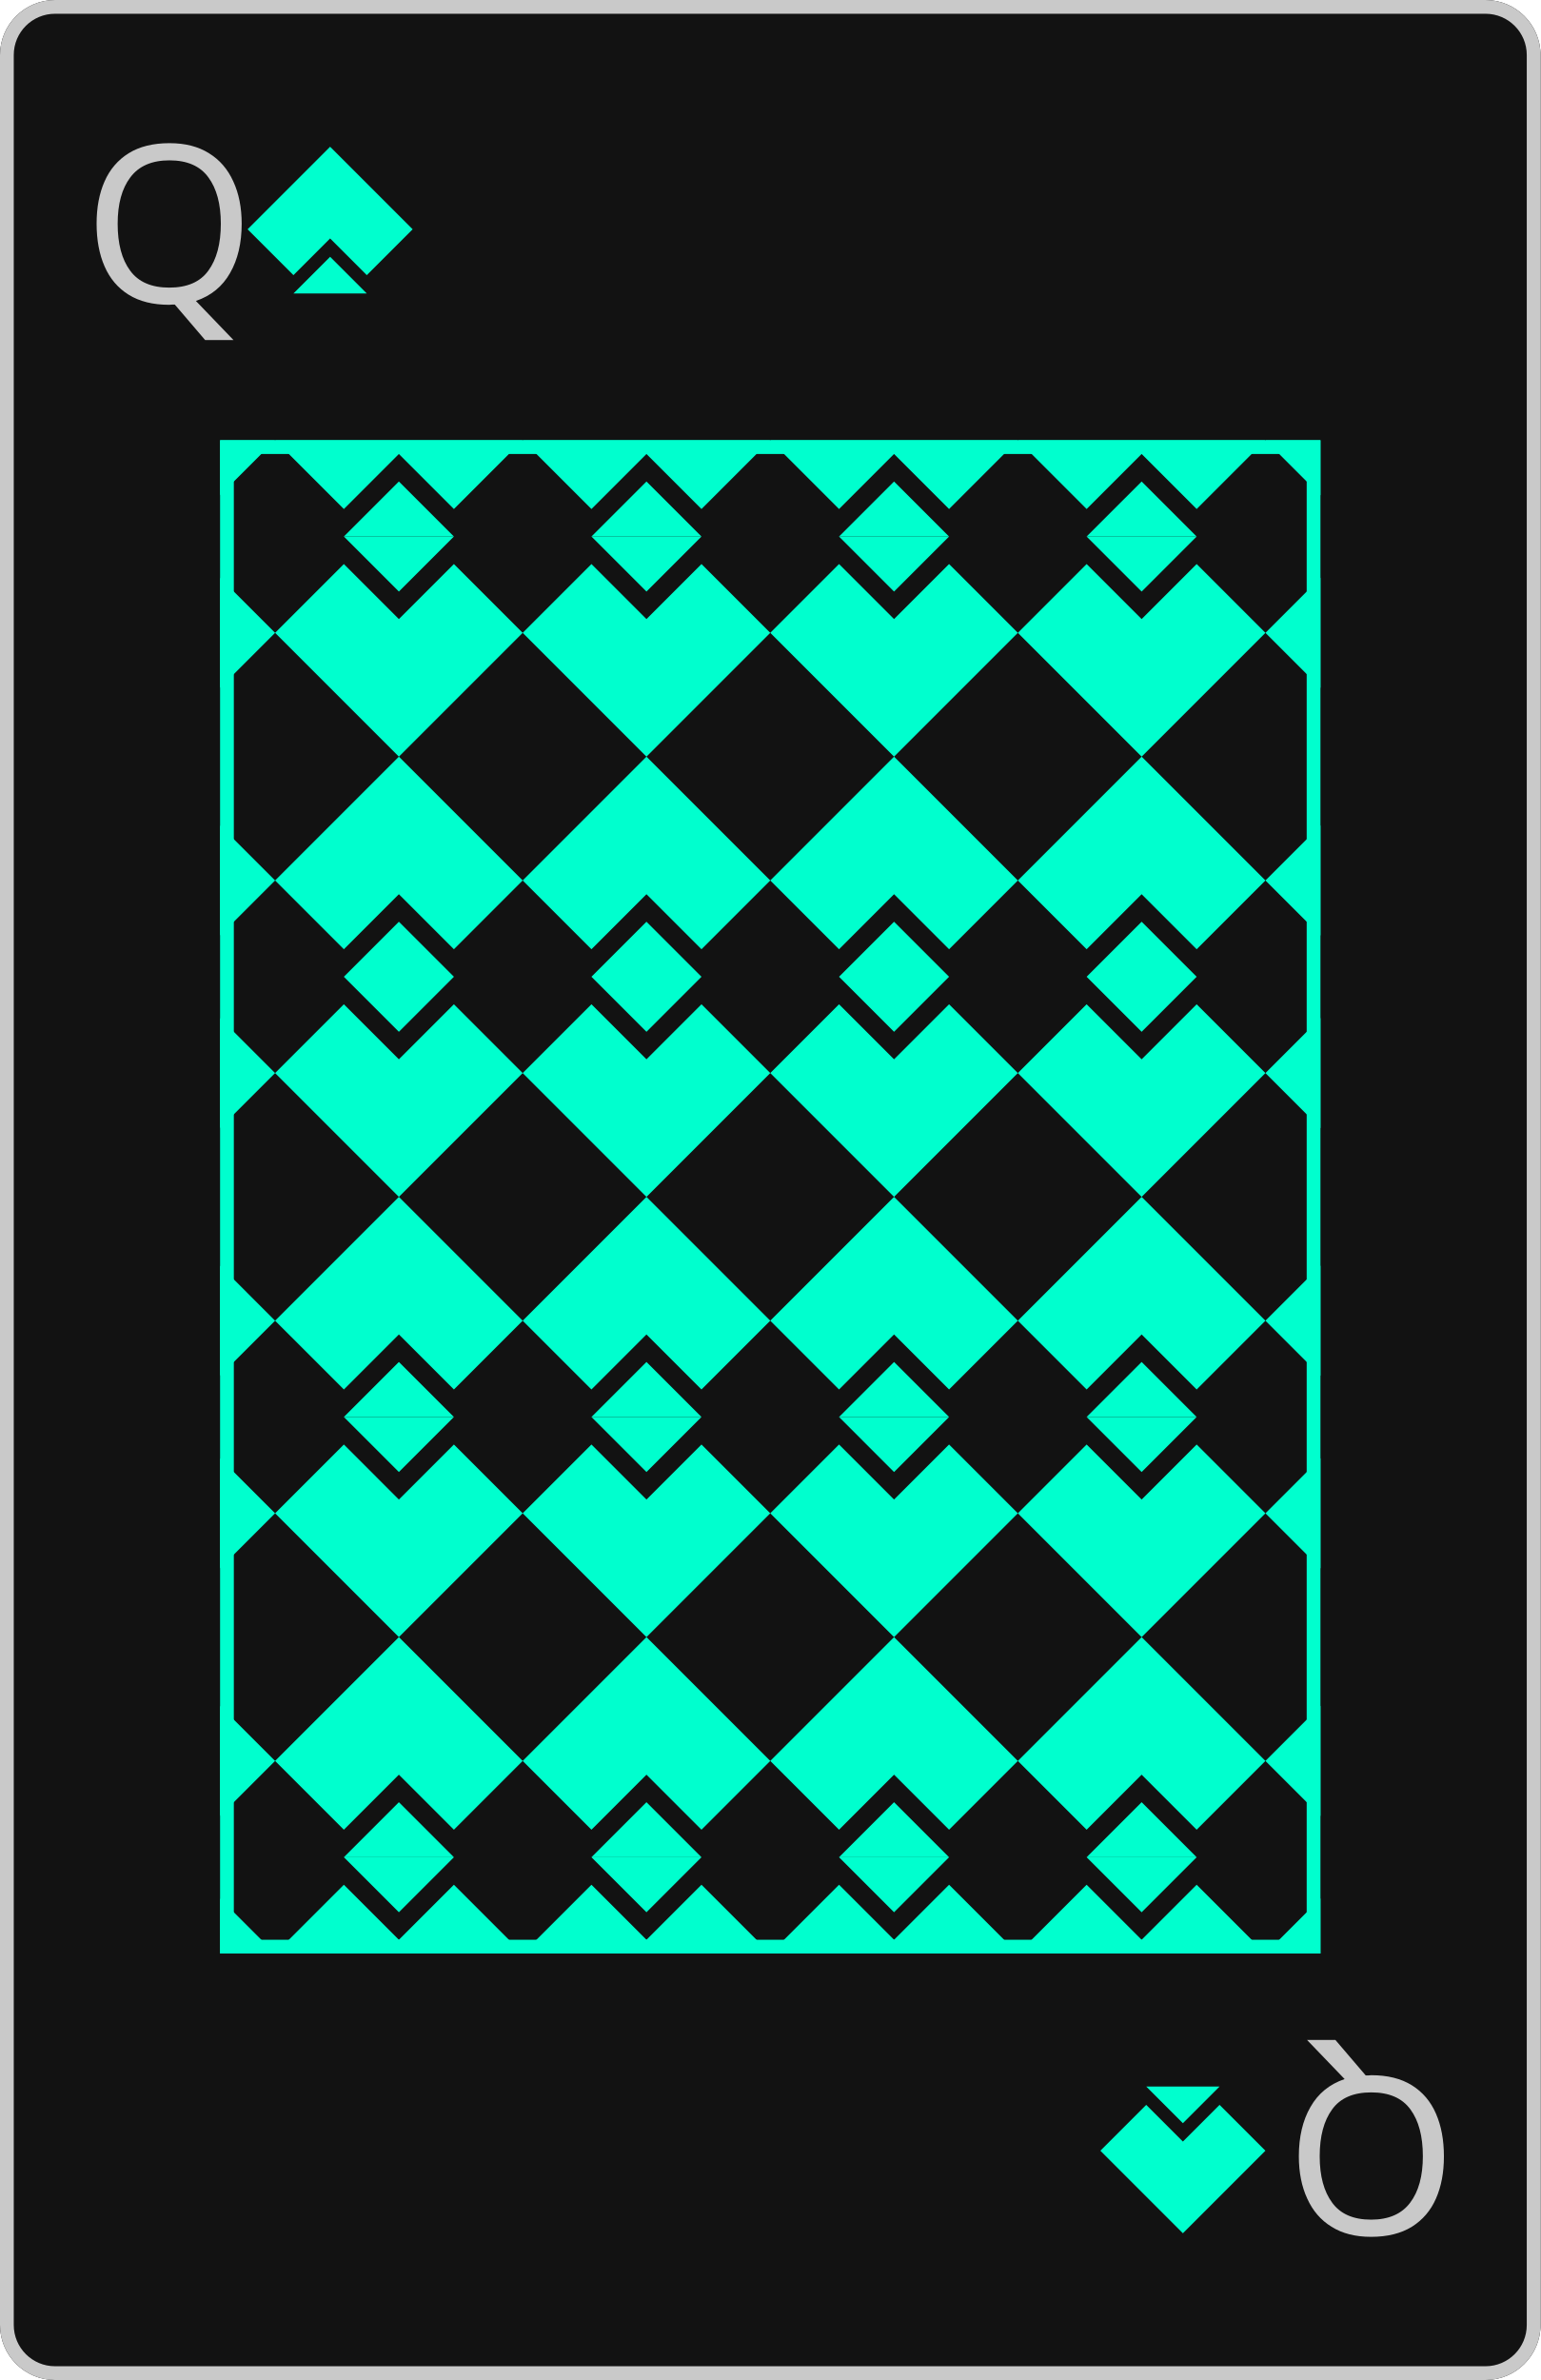
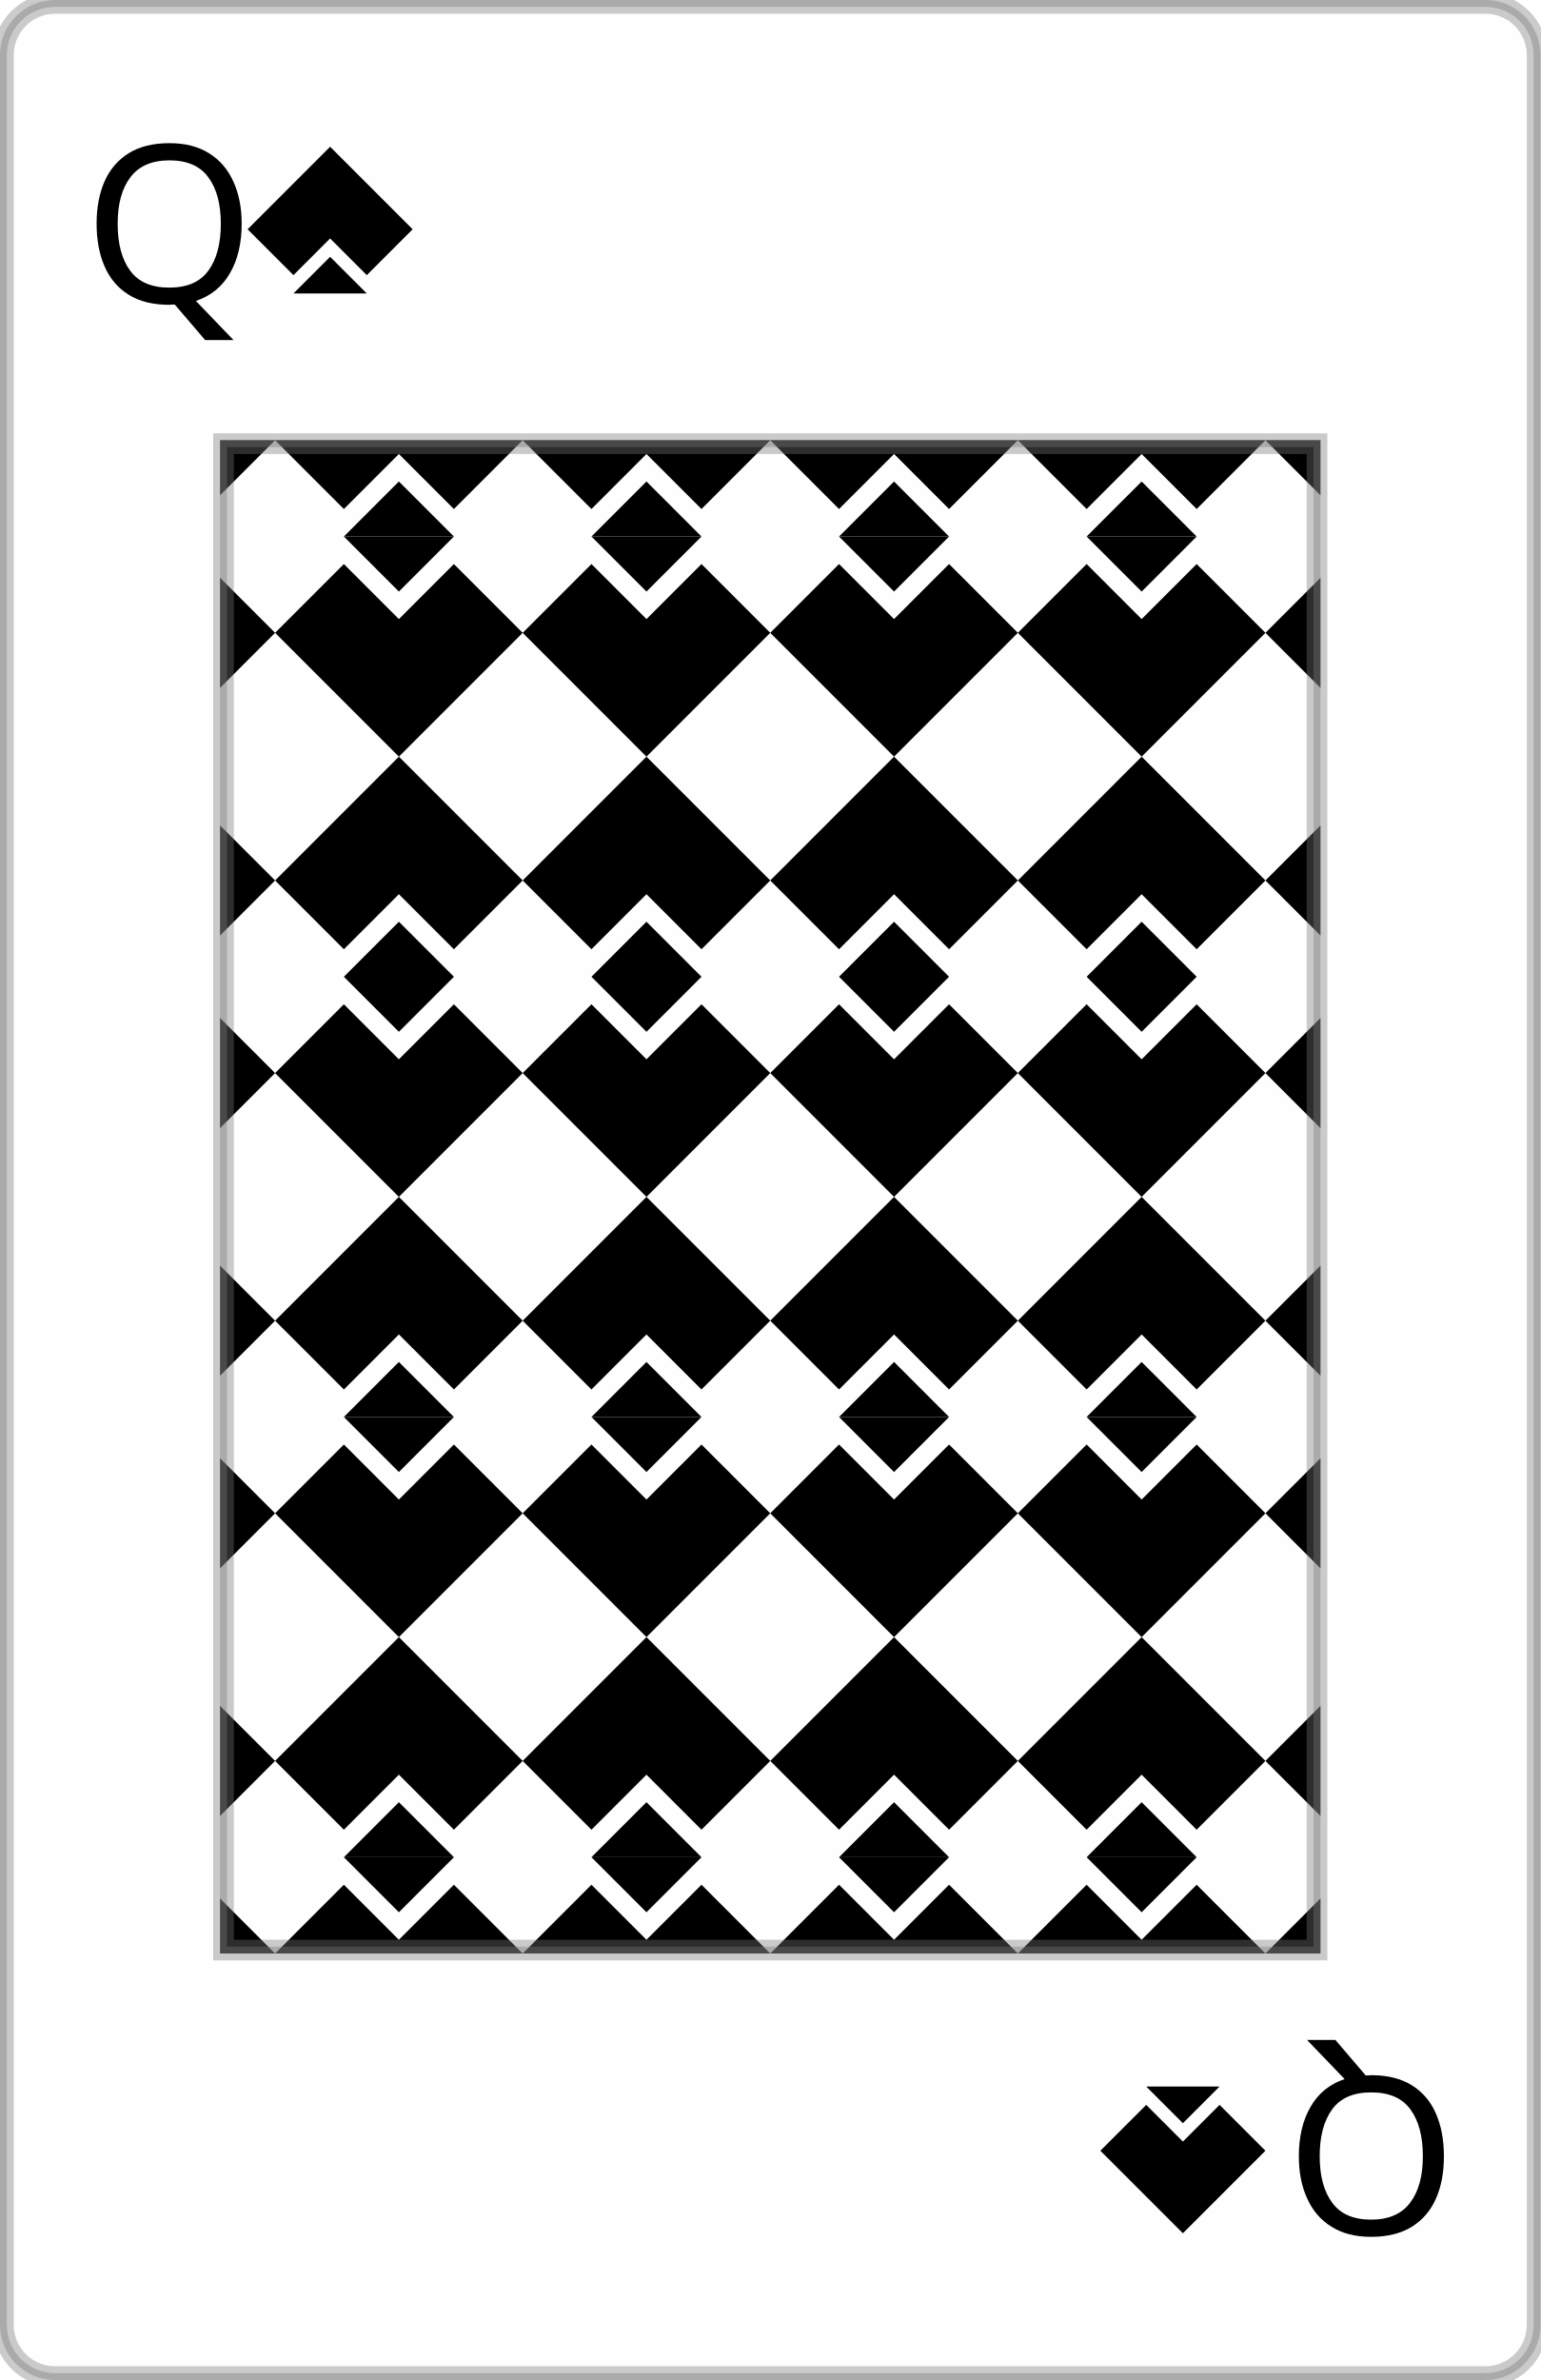
<svg xmlns="http://www.w3.org/2000/svg" width="112" height="173" viewBox="0 0 112 173">
  <defs>
-     <style>.a,.c{fill:#121212;}.a{stroke:#707070;}.b,.h{fill:none;}.c{stroke:#c9c9c9;stroke-linejoin:bevel;}.d{fill:#c9c9c9;font-size:16px;font-family:PTSans-Regular, PT Sans;}.e{clip-path:url(#a);}.f{clip-path:url(#b);}.g{fill:#00ffce;}.h{stroke:#00ffce;}.i{clip-path:url(#ax);}.j{stroke:none;}</style>
+     <style>.a,.c{fill:#fefefe;}.a{stroke:#707070;}.b,.h{fill:none;}.c{stroke:#78787861;stroke-linejoin:bevel;}.d{fill:black;font-size:16px;font-family:PTSans-Regular, PT Sans;}.e{clip-path:url(#a);}.f{clip-path:url(#b);}.g{fill:black;}.h{stroke:#78787861;}.i{clip-path:url(#ax);}.j{stroke:#78787861;}</style>
    <clipPath id="a">
      <rect class="a" width="80" height="110" transform="translate(1415 96)" />
    </clipPath>
    <clipPath id="b">
      <rect class="b" width="24" height="24" />
    </clipPath>
    <clipPath id="ax">
      <rect class="b" width="16" height="16" />
    </clipPath>
  </defs>
  <g transform="translate(-1419 -72)">
    <g class="c" transform="translate(1419 72)">
      <rect class="j" width="112" height="173" rx="4" />
      <rect class="b" x="0.5" y="0.5" width="111" height="172" rx="3.5" />
    </g>
    <text class="d" transform="translate(1436 94)">
      <tspan x="-10.944" y="0">Q</tspan>
    </text>
    <text class="d" transform="translate(1514 223) rotate(180)">
      <tspan x="-10.944" y="0">Q</tspan>
    </text>
    <g transform="translate(-1 -2)">
      <g class="e" transform="translate(21 10)">
        <g transform="translate(-8 -7)">
          <g class="f" transform="translate(1406 90)">
            <path class="g" d="M121,294l9,9-5,5-4-4-4,4-5-5Z" transform="translate(-109 -290)" />
            <path class="g" d="M121,306l-4,4h8Z" transform="translate(-109 -290)" />
            <rect class="b" width="24" height="24" />
          </g>
          <g class="f" transform="translate(1430 130) rotate(180)">
            <path class="g" d="M121,294l9,9-5,5-4-4-4,4-5-5Z" transform="translate(-109 -290)" />
            <path class="g" d="M121,306l-4,4h8Z" transform="translate(-109 -290)" />
            <rect class="b" width="24" height="24" />
          </g>
          <g transform="translate(18)">
            <g class="f" transform="translate(1406 90)">
              <path class="g" d="M121,294l9,9-5,5-4-4-4,4-5-5Z" transform="translate(-109 -290)" />
              <path class="g" d="M121,306l-4,4h8Z" transform="translate(-109 -290)" />
              <rect class="b" width="24" height="24" />
            </g>
            <g class="f" transform="translate(1430 130) rotate(180)">
              <path class="g" d="M121,294l9,9-5,5-4-4-4,4-5-5Z" transform="translate(-109 -290)" />
              <path class="g" d="M121,306l-4,4h8Z" transform="translate(-109 -290)" />
              <rect class="b" width="24" height="24" />
            </g>
          </g>
          <g transform="translate(36)">
            <g class="f" transform="translate(1406 90)">
              <path class="g" d="M121,294l9,9-5,5-4-4-4,4-5-5Z" transform="translate(-109 -290)" />
              <path class="g" d="M121,306l-4,4h8Z" transform="translate(-109 -290)" />
              <rect class="b" width="24" height="24" />
            </g>
            <g class="f" transform="translate(1430 130) rotate(180)">
              <path class="g" d="M121,294l9,9-5,5-4-4-4,4-5-5Z" transform="translate(-109 -290)" />
              <path class="g" d="M121,306l-4,4h8Z" transform="translate(-109 -290)" />
              <rect class="b" width="24" height="24" />
            </g>
          </g>
          <g transform="translate(54)">
            <g class="f" transform="translate(1406 90)">
              <path class="g" d="M121,294l9,9-5,5-4-4-4,4-5-5Z" transform="translate(-109 -290)" />
              <path class="g" d="M121,306l-4,4h8Z" transform="translate(-109 -290)" />
              <rect class="b" width="24" height="24" />
            </g>
            <g class="f" transform="translate(1430 130) rotate(180)">
              <path class="g" d="M121,294l9,9-5,5-4-4-4,4-5-5Z" transform="translate(-109 -290)" />
              <path class="g" d="M121,306l-4,4h8Z" transform="translate(-109 -290)" />
              <rect class="b" width="24" height="24" />
            </g>
          </g>
          <g transform="translate(72)">
            <g class="f" transform="translate(1406 90)">
              <path class="g" d="M121,294l9,9-5,5-4-4-4,4-5-5Z" transform="translate(-109 -290)" />
              <path class="g" d="M121,306l-4,4h8Z" transform="translate(-109 -290)" />
              <rect class="b" width="24" height="24" />
            </g>
            <g class="f" transform="translate(1430 130) rotate(180)">
              <path class="g" d="M121,294l9,9-5,5-4-4-4,4-5-5Z" transform="translate(-109 -290)" />
              <path class="g" d="M121,306l-4,4h8Z" transform="translate(-109 -290)" />
              <rect class="b" width="24" height="24" />
            </g>
          </g>
          <g transform="translate(90)">
            <g class="f" transform="translate(1406 90)">
              <path class="g" d="M121,294l9,9-5,5-4-4-4,4-5-5Z" transform="translate(-109 -290)" />
              <path class="g" d="M121,306l-4,4h8Z" transform="translate(-109 -290)" />
              <rect class="b" width="24" height="24" />
            </g>
            <g class="f" transform="translate(1430 130) rotate(180)">
              <path class="g" d="M121,294l9,9-5,5-4-4-4,4-5-5Z" transform="translate(-109 -290)" />
              <path class="g" d="M121,306l-4,4h8Z" transform="translate(-109 -290)" />
              <rect class="b" width="24" height="24" />
            </g>
          </g>
          <g transform="translate(0 32)">
            <g class="f" transform="translate(1406 90)">
              <path class="g" d="M121,294l9,9-5,5-4-4-4,4-5-5Z" transform="translate(-109 -290)" />
              <path class="g" d="M121,306l-4,4h8Z" transform="translate(-109 -290)" />
              <rect class="b" width="24" height="24" />
            </g>
            <g class="f" transform="translate(1430 130) rotate(180)">
              <path class="g" d="M121,294l9,9-5,5-4-4-4,4-5-5Z" transform="translate(-109 -290)" />
              <path class="g" d="M121,306l-4,4h8Z" transform="translate(-109 -290)" />
              <rect class="b" width="24" height="24" />
            </g>
          </g>
          <g transform="translate(18 32)">
            <g class="f" transform="translate(1406 90)">
              <path class="g" d="M121,294l9,9-5,5-4-4-4,4-5-5Z" transform="translate(-109 -290)" />
              <path class="g" d="M121,306l-4,4h8Z" transform="translate(-109 -290)" />
              <rect class="b" width="24" height="24" />
            </g>
            <g class="f" transform="translate(1430 130) rotate(180)">
              <path class="g" d="M121,294l9,9-5,5-4-4-4,4-5-5Z" transform="translate(-109 -290)" />
              <path class="g" d="M121,306l-4,4h8Z" transform="translate(-109 -290)" />
              <rect class="b" width="24" height="24" />
            </g>
          </g>
          <g transform="translate(36 32)">
            <g class="f" transform="translate(1406 90)">
              <path class="g" d="M121,294l9,9-5,5-4-4-4,4-5-5Z" transform="translate(-109 -290)" />
              <path class="g" d="M121,306l-4,4h8Z" transform="translate(-109 -290)" />
              <rect class="b" width="24" height="24" />
            </g>
            <g class="f" transform="translate(1430 130) rotate(180)">
              <path class="g" d="M121,294l9,9-5,5-4-4-4,4-5-5Z" transform="translate(-109 -290)" />
              <path class="g" d="M121,306l-4,4h8Z" transform="translate(-109 -290)" />
              <rect class="b" width="24" height="24" />
            </g>
          </g>
          <g transform="translate(54 32)">
            <g class="f" transform="translate(1406 90)">
              <path class="g" d="M121,294l9,9-5,5-4-4-4,4-5-5Z" transform="translate(-109 -290)" />
              <path class="g" d="M121,306l-4,4h8Z" transform="translate(-109 -290)" />
              <rect class="b" width="24" height="24" />
            </g>
            <g class="f" transform="translate(1430 130) rotate(180)">
              <path class="g" d="M121,294l9,9-5,5-4-4-4,4-5-5Z" transform="translate(-109 -290)" />
              <path class="g" d="M121,306l-4,4h8Z" transform="translate(-109 -290)" />
              <rect class="b" width="24" height="24" />
            </g>
          </g>
          <g transform="translate(72 32)">
            <g class="f" transform="translate(1406 90)">
              <path class="g" d="M121,294l9,9-5,5-4-4-4,4-5-5Z" transform="translate(-109 -290)" />
              <path class="g" d="M121,306l-4,4h8Z" transform="translate(-109 -290)" />
              <rect class="b" width="24" height="24" />
            </g>
            <g class="f" transform="translate(1430 130) rotate(180)">
              <path class="g" d="M121,294l9,9-5,5-4-4-4,4-5-5Z" transform="translate(-109 -290)" />
              <path class="g" d="M121,306l-4,4h8Z" transform="translate(-109 -290)" />
              <rect class="b" width="24" height="24" />
            </g>
          </g>
          <g transform="translate(90 32)">
            <g class="f" transform="translate(1406 90)">
              <path class="g" d="M121,294l9,9-5,5-4-4-4,4-5-5Z" transform="translate(-109 -290)" />
              <path class="g" d="M121,306l-4,4h8Z" transform="translate(-109 -290)" />
              <rect class="b" width="24" height="24" />
            </g>
            <g class="f" transform="translate(1430 130) rotate(180)">
              <path class="g" d="M121,294l9,9-5,5-4-4-4,4-5-5Z" transform="translate(-109 -290)" />
              <path class="g" d="M121,306l-4,4h8Z" transform="translate(-109 -290)" />
              <rect class="b" width="24" height="24" />
            </g>
          </g>
          <g transform="translate(0 64)">
            <g class="f" transform="translate(1406 90)">
              <path class="g" d="M121,294l9,9-5,5-4-4-4,4-5-5Z" transform="translate(-109 -290)" />
              <path class="g" d="M121,306l-4,4h8Z" transform="translate(-109 -290)" />
              <rect class="b" width="24" height="24" />
            </g>
            <g class="f" transform="translate(1430 130) rotate(180)">
              <path class="g" d="M121,294l9,9-5,5-4-4-4,4-5-5Z" transform="translate(-109 -290)" />
              <path class="g" d="M121,306l-4,4h8Z" transform="translate(-109 -290)" />
              <rect class="b" width="24" height="24" />
            </g>
          </g>
          <g transform="translate(18 64)">
            <g class="f" transform="translate(1406 90)">
              <path class="g" d="M121,294l9,9-5,5-4-4-4,4-5-5Z" transform="translate(-109 -290)" />
              <path class="g" d="M121,306l-4,4h8Z" transform="translate(-109 -290)" />
              <rect class="b" width="24" height="24" />
            </g>
            <g class="f" transform="translate(1430 130) rotate(180)">
              <path class="g" d="M121,294l9,9-5,5-4-4-4,4-5-5Z" transform="translate(-109 -290)" />
              <path class="g" d="M121,306l-4,4h8Z" transform="translate(-109 -290)" />
              <rect class="b" width="24" height="24" />
            </g>
          </g>
          <g transform="translate(36 64)">
            <g class="f" transform="translate(1406 90)">
              <path class="g" d="M121,294l9,9-5,5-4-4-4,4-5-5Z" transform="translate(-109 -290)" />
              <path class="g" d="M121,306l-4,4h8Z" transform="translate(-109 -290)" />
              <rect class="b" width="24" height="24" />
            </g>
            <g class="f" transform="translate(1430 130) rotate(180)">
              <path class="g" d="M121,294l9,9-5,5-4-4-4,4-5-5Z" transform="translate(-109 -290)" />
              <path class="g" d="M121,306l-4,4h8Z" transform="translate(-109 -290)" />
              <rect class="b" width="24" height="24" />
            </g>
          </g>
          <g transform="translate(54 64)">
            <g class="f" transform="translate(1406 90)">
              <path class="g" d="M121,294l9,9-5,5-4-4-4,4-5-5Z" transform="translate(-109 -290)" />
              <path class="g" d="M121,306l-4,4h8Z" transform="translate(-109 -290)" />
              <rect class="b" width="24" height="24" />
            </g>
            <g class="f" transform="translate(1430 130) rotate(180)">
              <path class="g" d="M121,294l9,9-5,5-4-4-4,4-5-5Z" transform="translate(-109 -290)" />
              <path class="g" d="M121,306l-4,4h8Z" transform="translate(-109 -290)" />
              <rect class="b" width="24" height="24" />
            </g>
          </g>
          <g transform="translate(72 64)">
            <g class="f" transform="translate(1406 90)">
              <path class="g" d="M121,294l9,9-5,5-4-4-4,4-5-5Z" transform="translate(-109 -290)" />
              <path class="g" d="M121,306l-4,4h8Z" transform="translate(-109 -290)" />
              <rect class="b" width="24" height="24" />
            </g>
            <g class="f" transform="translate(1430 130) rotate(180)">
              <path class="g" d="M121,294l9,9-5,5-4-4-4,4-5-5Z" transform="translate(-109 -290)" />
              <path class="g" d="M121,306l-4,4h8Z" transform="translate(-109 -290)" />
              <rect class="b" width="24" height="24" />
            </g>
          </g>
          <g transform="translate(90 64)">
            <g class="f" transform="translate(1406 90)">
              <path class="g" d="M121,294l9,9-5,5-4-4-4,4-5-5Z" transform="translate(-109 -290)" />
              <path class="g" d="M121,306l-4,4h8Z" transform="translate(-109 -290)" />
              <rect class="b" width="24" height="24" />
            </g>
            <g class="f" transform="translate(1430 130) rotate(180)">
              <path class="g" d="M121,294l9,9-5,5-4-4-4,4-5-5Z" transform="translate(-109 -290)" />
              <path class="g" d="M121,306l-4,4h8Z" transform="translate(-109 -290)" />
              <rect class="b" width="24" height="24" />
            </g>
          </g>
          <g transform="translate(0 96)">
            <g class="f" transform="translate(1406 90)">
              <path class="g" d="M121,294l9,9-5,5-4-4-4,4-5-5Z" transform="translate(-109 -290)" />
              <path class="g" d="M121,306l-4,4h8Z" transform="translate(-109 -290)" />
              <rect class="b" width="24" height="24" />
            </g>
            <g class="f" transform="translate(1430 130) rotate(180)">
              <path class="g" d="M121,294l9,9-5,5-4-4-4,4-5-5Z" transform="translate(-109 -290)" />
              <path class="g" d="M121,306l-4,4h8Z" transform="translate(-109 -290)" />
              <rect class="b" width="24" height="24" />
            </g>
          </g>
          <g transform="translate(18 96)">
            <g class="f" transform="translate(1406 90)">
              <path class="g" d="M121,294l9,9-5,5-4-4-4,4-5-5Z" transform="translate(-109 -290)" />
              <path class="g" d="M121,306l-4,4h8Z" transform="translate(-109 -290)" />
              <rect class="b" width="24" height="24" />
            </g>
            <g class="f" transform="translate(1430 130) rotate(180)">
              <path class="g" d="M121,294l9,9-5,5-4-4-4,4-5-5Z" transform="translate(-109 -290)" />
              <path class="g" d="M121,306l-4,4h8Z" transform="translate(-109 -290)" />
              <rect class="b" width="24" height="24" />
            </g>
          </g>
          <g transform="translate(36 96)">
            <g class="f" transform="translate(1406 90)">
              <path class="g" d="M121,294l9,9-5,5-4-4-4,4-5-5Z" transform="translate(-109 -290)" />
              <path class="g" d="M121,306l-4,4h8Z" transform="translate(-109 -290)" />
              <rect class="b" width="24" height="24" />
            </g>
            <g class="f" transform="translate(1430 130) rotate(180)">
              <path class="g" d="M121,294l9,9-5,5-4-4-4,4-5-5Z" transform="translate(-109 -290)" />
              <path class="g" d="M121,306l-4,4h8Z" transform="translate(-109 -290)" />
              <rect class="b" width="24" height="24" />
            </g>
          </g>
          <g transform="translate(54 96)">
            <g class="f" transform="translate(1406 90)">
              <path class="g" d="M121,294l9,9-5,5-4-4-4,4-5-5Z" transform="translate(-109 -290)" />
              <path class="g" d="M121,306l-4,4h8Z" transform="translate(-109 -290)" />
              <rect class="b" width="24" height="24" />
            </g>
            <g class="f" transform="translate(1430 130) rotate(180)">
              <path class="g" d="M121,294l9,9-5,5-4-4-4,4-5-5Z" transform="translate(-109 -290)" />
              <path class="g" d="M121,306l-4,4h8Z" transform="translate(-109 -290)" />
              <rect class="b" width="24" height="24" />
            </g>
          </g>
          <g transform="translate(72 96)">
            <g class="f" transform="translate(1406 90)">
              <path class="g" d="M121,294l9,9-5,5-4-4-4,4-5-5Z" transform="translate(-109 -290)" />
              <path class="g" d="M121,306l-4,4h8Z" transform="translate(-109 -290)" />
              <rect class="b" width="24" height="24" />
            </g>
            <g class="f" transform="translate(1430 130) rotate(180)">
              <path class="g" d="M121,294l9,9-5,5-4-4-4,4-5-5Z" transform="translate(-109 -290)" />
              <path class="g" d="M121,306l-4,4h8Z" transform="translate(-109 -290)" />
              <rect class="b" width="24" height="24" />
            </g>
          </g>
          <g transform="translate(90 96)">
            <g class="f" transform="translate(1406 90)">
              <path class="g" d="M121,294l9,9-5,5-4-4-4,4-5-5Z" transform="translate(-109 -290)" />
              <path class="g" d="M121,306l-4,4h8Z" transform="translate(-109 -290)" />
              <rect class="b" width="24" height="24" />
            </g>
            <g class="f" transform="translate(1430 130) rotate(180)">
              <path class="g" d="M121,294l9,9-5,5-4-4-4,4-5-5Z" transform="translate(-109 -290)" />
              <path class="g" d="M121,306l-4,4h8Z" transform="translate(-109 -290)" />
              <rect class="b" width="24" height="24" />
            </g>
          </g>
        </g>
      </g>
      <g class="h" transform="translate(1436 106)">
        <rect class="j" width="80" height="110" />
        <rect class="b" x="0.5" y="0.5" width="79" height="109" />
      </g>
    </g>
    <g transform="translate(1341)">
      <g class="i" transform="translate(94 80)">
        <path class="g" d="M116.333,330.667l6,6L119,340l-2.667-2.667L113.667,340l-3.333-3.333Z" transform="translate(-108.333 -328)" />
        <path class="g" d="M116.333,338.667l-2.667,2.667H119Z" transform="translate(-108.333 -328)" />
        <rect class="b" width="16" height="16" />
      </g>
      <g class="i" transform="translate(172 237) rotate(180)">
        <path class="g" d="M116.333,330.667l6,6L119,340l-2.667-2.667L113.667,340l-3.333-3.333Z" transform="translate(-108.333 -328)" />
        <path class="g" d="M116.333,338.667l-2.667,2.667H119Z" transform="translate(-108.333 -328)" />
        <rect class="b" width="16" height="16" />
      </g>
    </g>
  </g>
</svg>
